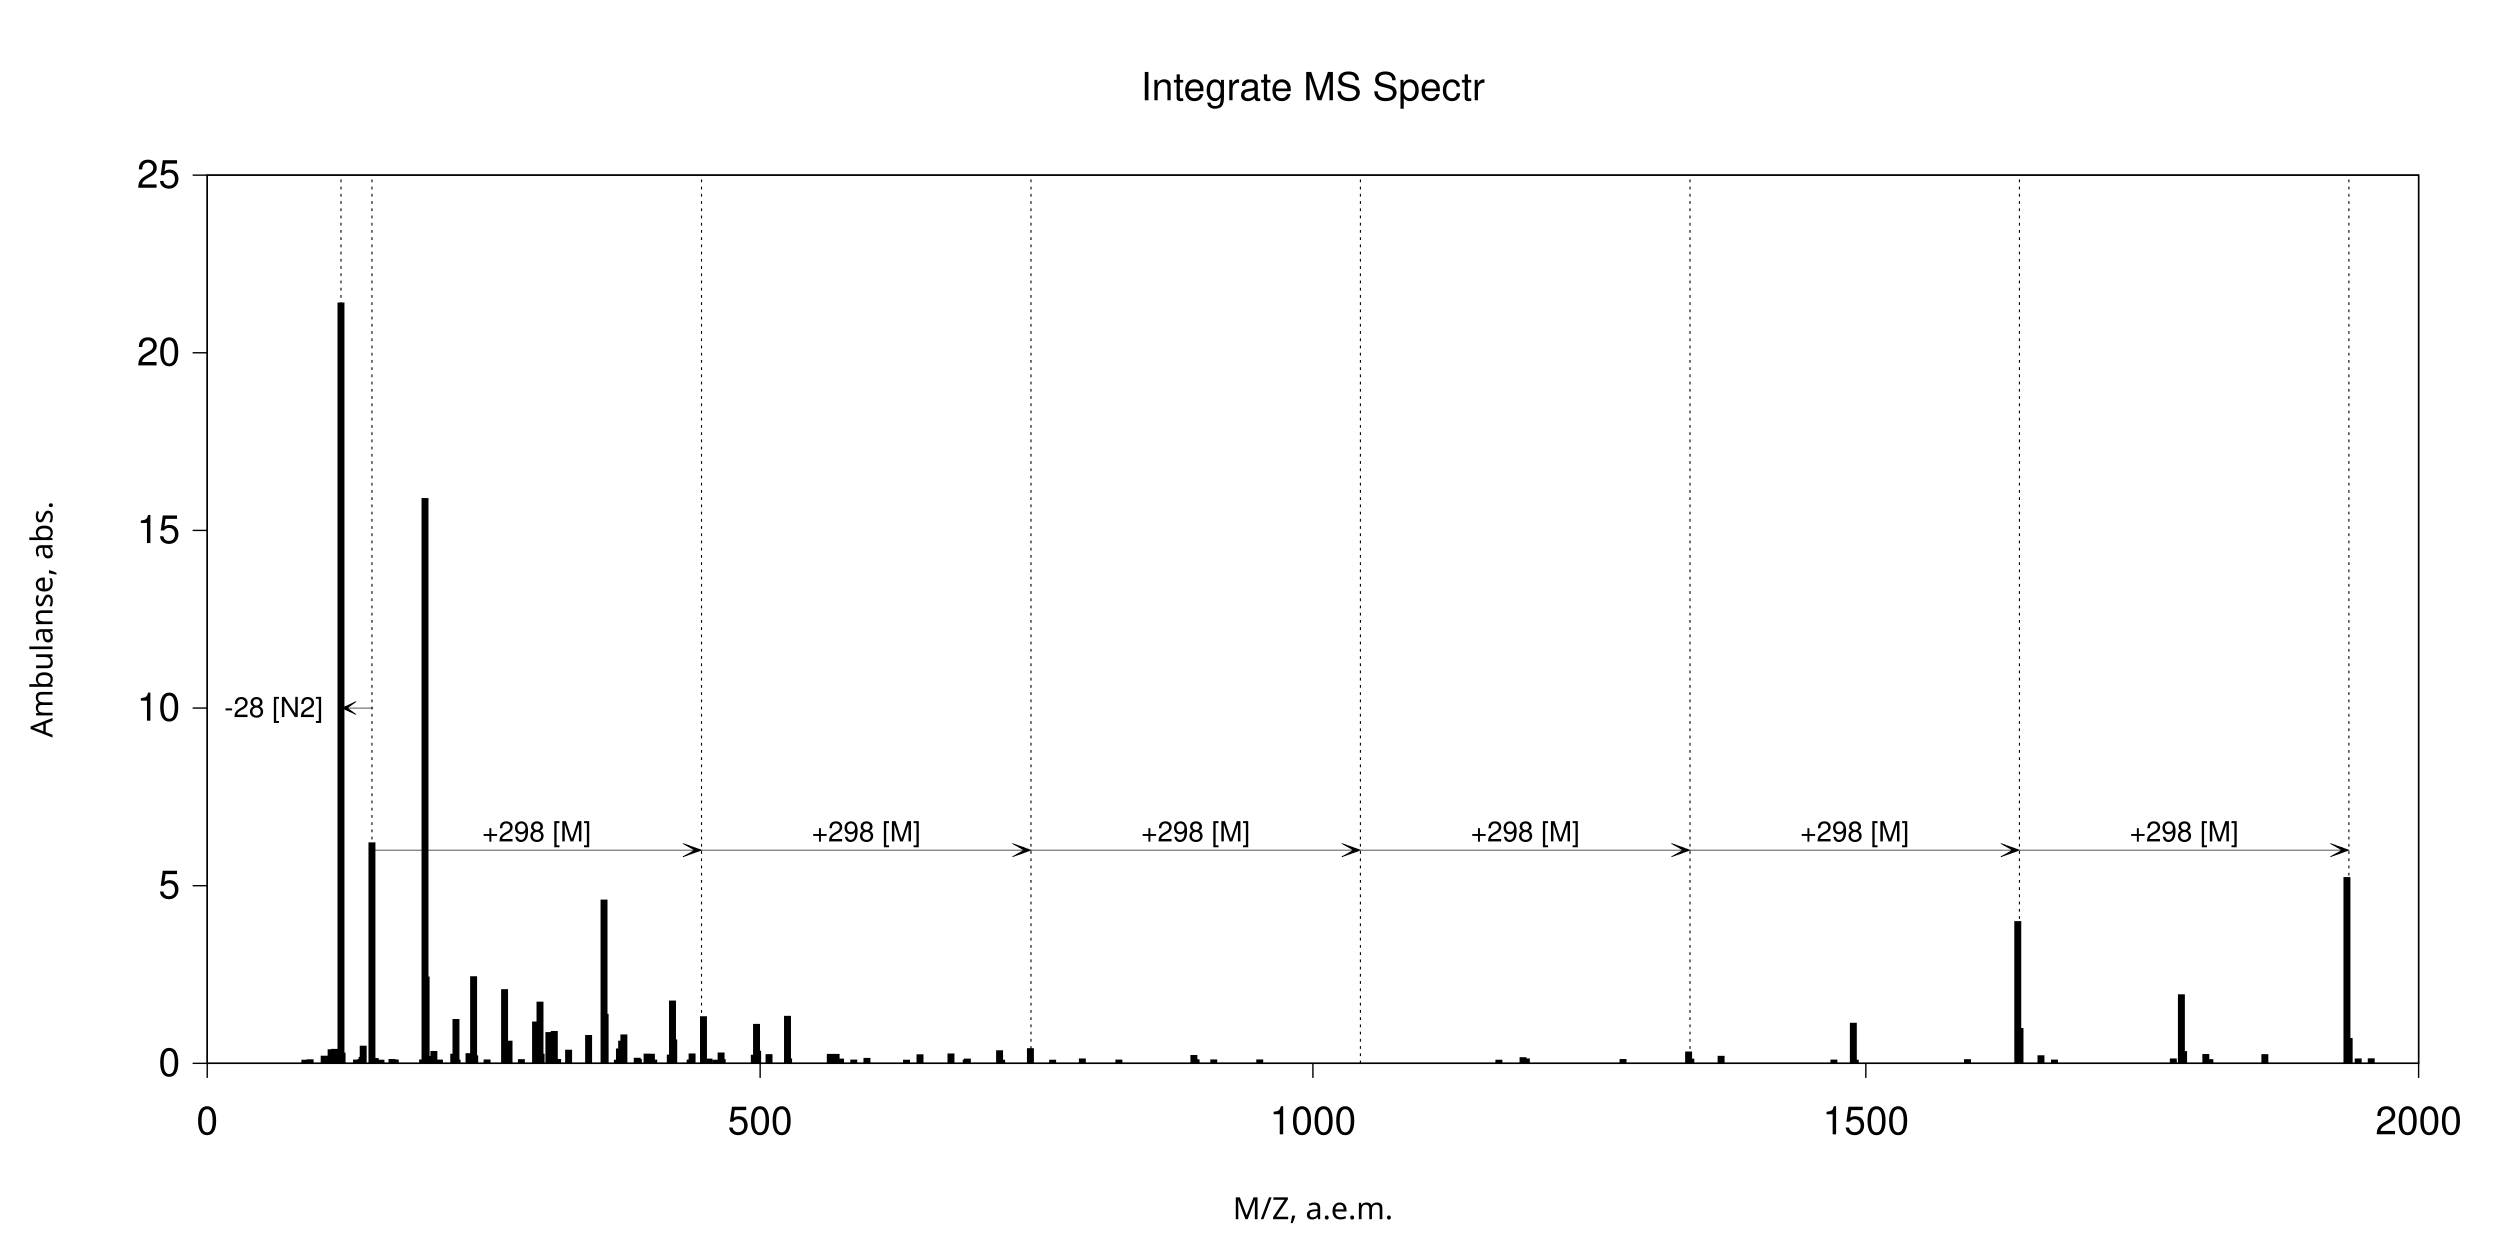
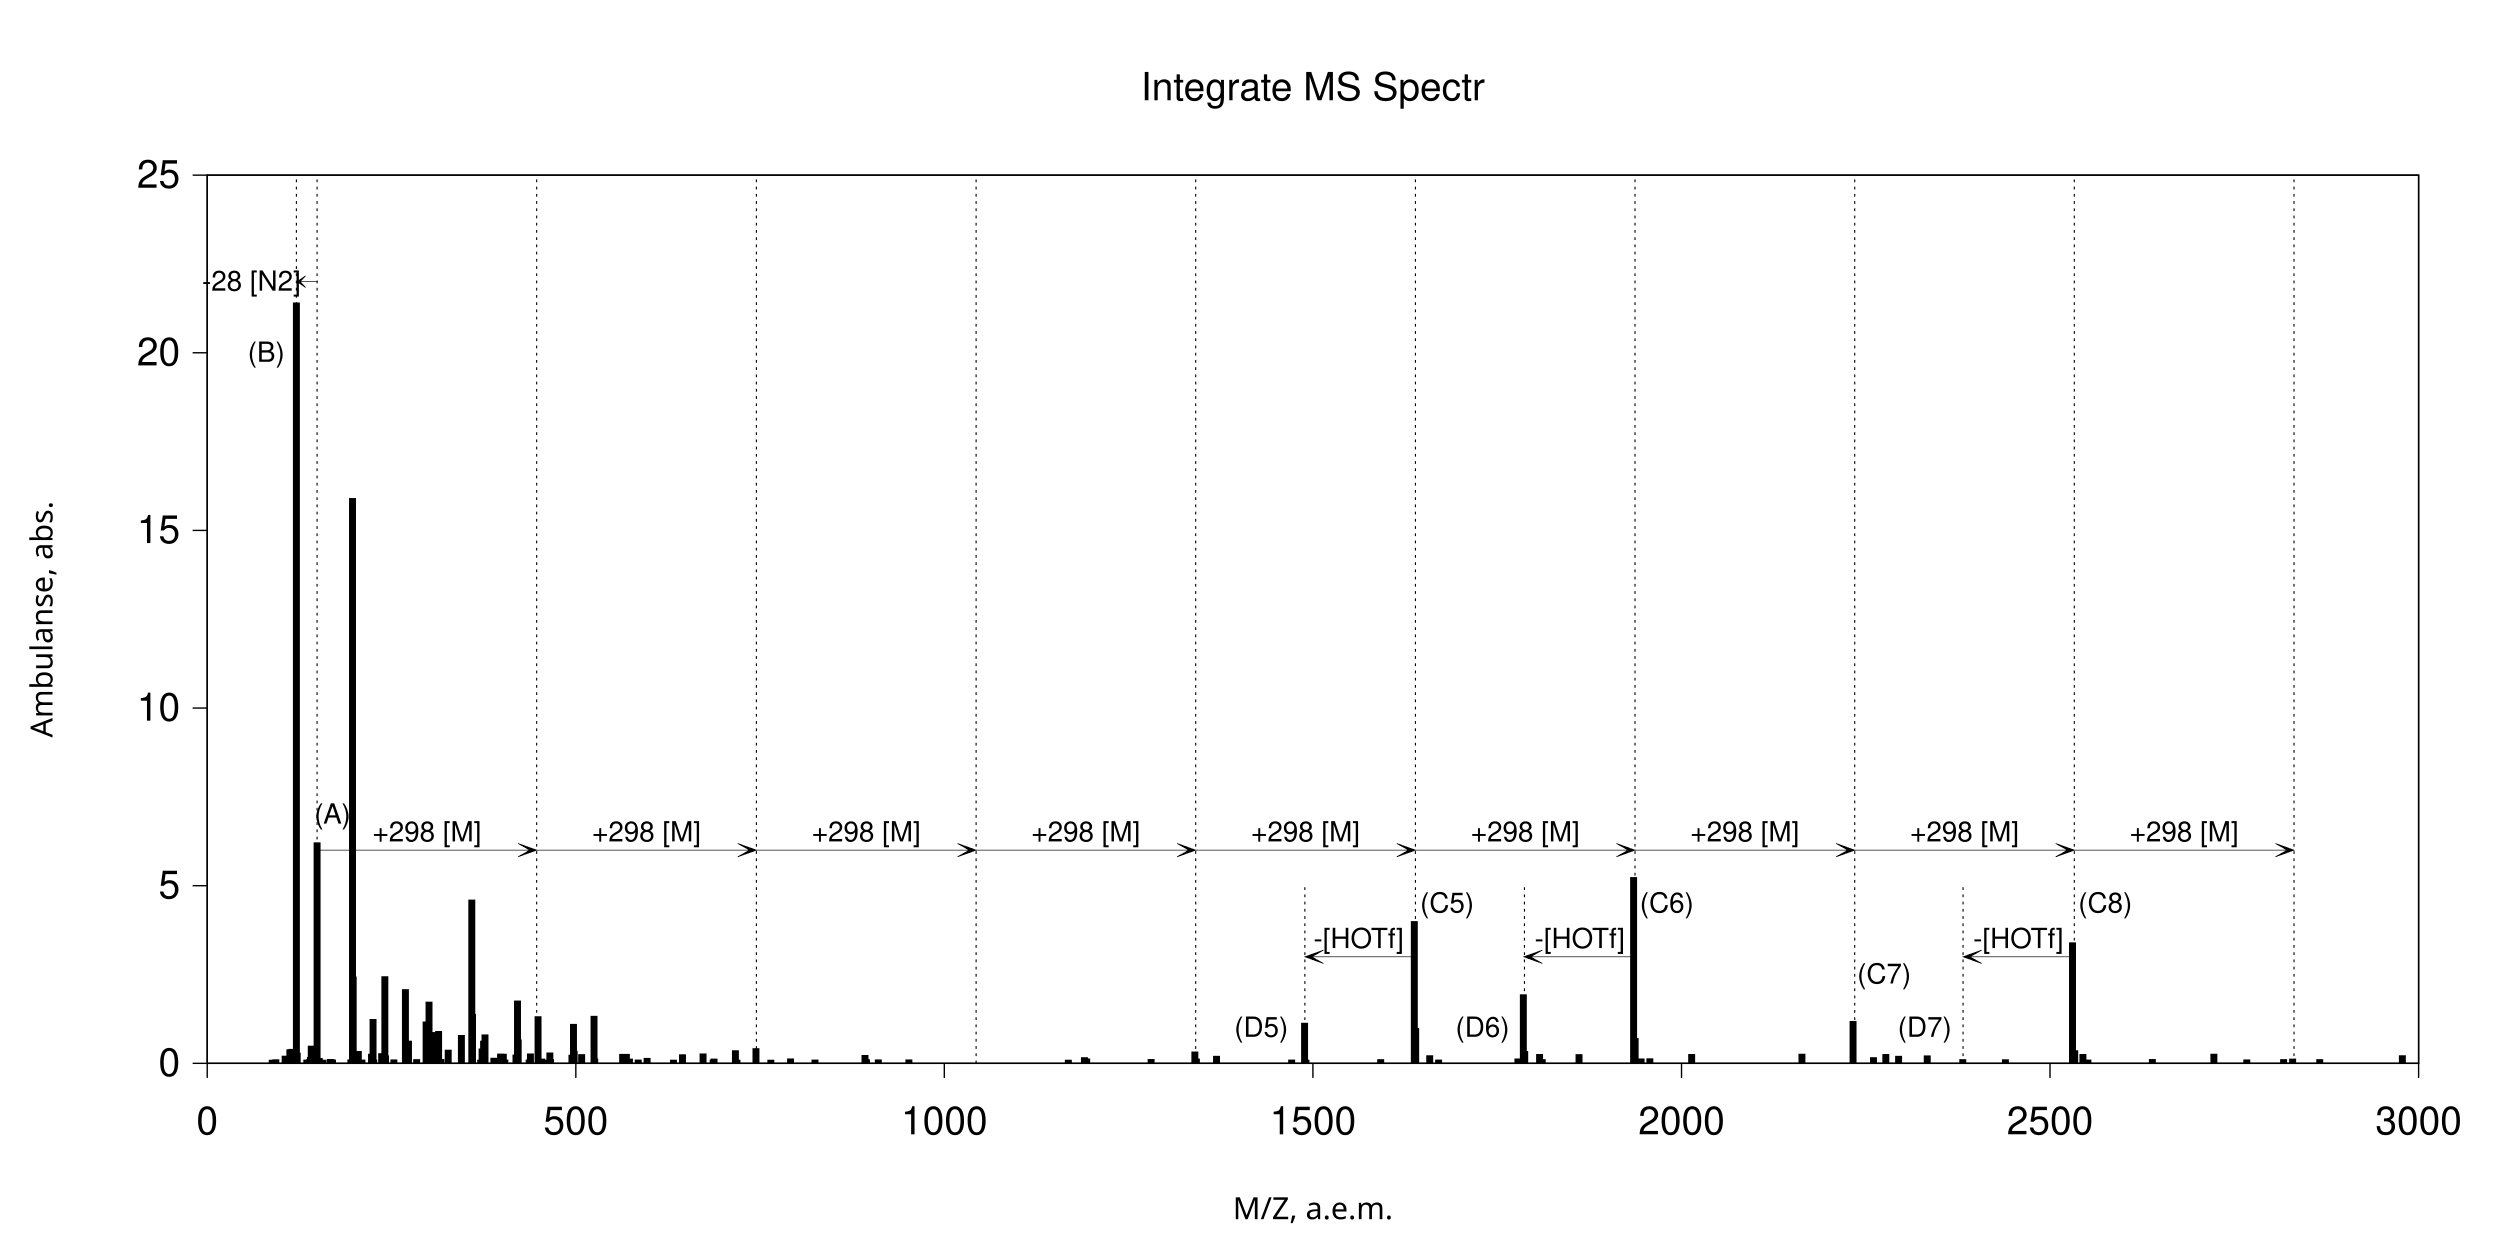
<svg xmlns="http://www.w3.org/2000/svg" xmlns:xlink="http://www.w3.org/1999/xlink" width="1800" height="900" viewBox="0 0 1800 900">
  <g id="gnuplot_canvas">
    <rect x="0" y="0" width="1800" height="900" fill="none" />
    <defs>
      <circle id="gpDot" r="0.5" stroke-width="0.5" />
      <path id="gpPt0" stroke-width="0.095" stroke="currentColor" d="M-1,0 h2 M0,-1 v2" />
      <path id="gpPt1" stroke-width="0.095" stroke="currentColor" d="M-1,-1 L1,1 M1,-1 L-1,1" />
      <path id="gpPt2" stroke-width="0.095" stroke="currentColor" d="M-1,0 L1,0 M0,-1 L0,1 M-1,-1 L1,1 M-1,1 L1,-1" />
      <rect id="gpPt3" stroke-width="0.095" stroke="currentColor" x="-1" y="-1" width="2" height="2" />
      <rect id="gpPt4" stroke-width="0.095" stroke="currentColor" fill="currentColor" x="-1" y="-1" width="2" height="2" />
      <circle id="gpPt5" stroke-width="0.095" stroke="currentColor" cx="0" cy="0" r="1" />
      <use xlink:href="#gpPt5" id="gpPt6" fill="currentColor" stroke="none" />
      <path id="gpPt7" stroke-width="0.095" stroke="currentColor" d="M0,-1.33 L-1.33,0.67 L1.33,0.67 z" />
      <use xlink:href="#gpPt7" id="gpPt8" fill="currentColor" stroke="none" />
      <use xlink:href="#gpPt7" id="gpPt9" stroke="currentColor" transform="rotate(180)" />
      <use xlink:href="#gpPt9" id="gpPt10" fill="currentColor" stroke="none" />
      <use xlink:href="#gpPt3" id="gpPt11" stroke="currentColor" transform="rotate(45)" />
      <use xlink:href="#gpPt11" id="gpPt12" fill="currentColor" stroke="none" />
      <path id="gpPt13" stroke-width="0.095" stroke="currentColor" d="M0,1.330 L1.265,0.411 L0.782,-1.067 L-0.782,-1.076 L-1.265,0.411 z" />
      <use xlink:href="#gpPt13" id="gpPt14" fill="currentColor" stroke="none" />
      <filter id="textbox" filterUnits="objectBoundingBox" x="0" y="0" height="1" width="1">
        <feFlood flood-color="white" flood-opacity="1" result="bgnd" />
        <feComposite in="SourceGraphic" in2="bgnd" operator="atop" />
      </filter>
      <filter id="greybox" filterUnits="objectBoundingBox" x="0" y="0" height="1" width="1">
        <feFlood flood-color="lightgrey" flood-opacity="1" result="grey" />
        <feComposite in="SourceGraphic" in2="grey" operator="atop" />
      </filter>
    </defs>
    <g fill="none" color="white" stroke="currentColor" stroke-width="1.00" stroke-linecap="butt" stroke-linejoin="miter">
</g>
    <g fill="none" color="black" stroke="currentColor" stroke-width="1.00" stroke-linecap="butt" stroke-linejoin="miter">
      <path stroke="black" d="M149.2,765.6 L138.7,765.6  " />
      <g transform="translate(129.7,774.7)" stroke="none" fill="black" font-family="Helvetica" font-size="28.00" text-anchor="end">
        <text>
          <tspan font-family="Helvetica"> 0</tspan>
        </text>
      </g>
    </g>
    <g fill="none" color="black" stroke="currentColor" stroke-width="1.00" stroke-linecap="butt" stroke-linejoin="miter">
      <path stroke="black" d="M149.2,637.7 L138.7,637.7  " />
      <g transform="translate(129.7,646.8)" stroke="none" fill="black" font-family="Helvetica" font-size="28.00" text-anchor="end">
        <text>
          <tspan font-family="Helvetica"> 5</tspan>
        </text>
      </g>
    </g>
    <g fill="none" color="black" stroke="currentColor" stroke-width="1.00" stroke-linecap="butt" stroke-linejoin="miter">
      <path stroke="black" d="M149.2,509.8 L138.7,509.8  " />
      <g transform="translate(129.7,518.9)" stroke="none" fill="black" font-family="Helvetica" font-size="28.00" text-anchor="end">
        <text>
          <tspan font-family="Helvetica"> 10</tspan>
        </text>
      </g>
    </g>
    <g fill="none" color="black" stroke="currentColor" stroke-width="1.00" stroke-linecap="butt" stroke-linejoin="miter">
      <path stroke="black" d="M149.2,381.9 L138.7,381.9  " />
      <g transform="translate(129.7,391.0)" stroke="none" fill="black" font-family="Helvetica" font-size="28.00" text-anchor="end">
        <text>
          <tspan font-family="Helvetica"> 15</tspan>
        </text>
      </g>
    </g>
    <g fill="none" color="black" stroke="currentColor" stroke-width="1.00" stroke-linecap="butt" stroke-linejoin="miter">
      <path stroke="black" d="M149.2,254.0 L138.7,254.0  " />
      <g transform="translate(129.7,263.1)" stroke="none" fill="black" font-family="Helvetica" font-size="28.00" text-anchor="end">
        <text>
          <tspan font-family="Helvetica"> 20</tspan>
        </text>
      </g>
    </g>
    <g fill="none" color="black" stroke="currentColor" stroke-width="1.00" stroke-linecap="butt" stroke-linejoin="miter">
      <path stroke="black" d="M149.2,126.1 L138.7,126.1  " />
      <g transform="translate(129.7,135.2)" stroke="none" fill="black" font-family="Helvetica" font-size="28.00" text-anchor="end">
        <text>
          <tspan font-family="Helvetica"> 25</tspan>
        </text>
      </g>
    </g>
    <g fill="none" color="black" stroke="currentColor" stroke-width="1.00" stroke-linecap="butt" stroke-linejoin="miter">
      <path stroke="black" d="M149.2,765.6 L149.2,776.1  " />
      <g transform="translate(149.2,816.7)" stroke="none" fill="black" font-family="Helvetica" font-size="28.00" text-anchor="middle">
        <text>
          <tspan font-family="Helvetica"> 0</tspan>
        </text>
      </g>
    </g>
    <g fill="none" color="black" stroke="currentColor" stroke-width="1.00" stroke-linecap="butt" stroke-linejoin="miter">
-       <path stroke="black" d="M547.3,765.6 L547.3,776.1  " />
-       <g transform="translate(547.3,816.7)" stroke="none" fill="black" font-family="Helvetica" font-size="28.00" text-anchor="middle">
+       <path stroke="black" d="M414.6,765.6 L414.6,776.1  " />
+       <g transform="translate(414.6,816.7)" stroke="none" fill="black" font-family="Helvetica" font-size="28.00" text-anchor="middle">
        <text>
          <tspan font-family="Helvetica"> 500</tspan>
+         </text>
+       </g>
+     </g>
+     <g fill="none" color="black" stroke="currentColor" stroke-width="1.00" stroke-linecap="butt" stroke-linejoin="miter">
+       <path stroke="black" d="M679.9,765.6 L679.9,776.1  " />
+       <g transform="translate(679.9,816.7)" stroke="none" fill="black" font-family="Helvetica" font-size="28.00" text-anchor="middle">
+         <text>
+           <tspan font-family="Helvetica"> 1000</tspan>
        </text>
      </g>
    </g>
    <g fill="none" color="black" stroke="currentColor" stroke-width="1.00" stroke-linecap="butt" stroke-linejoin="miter">
      <path stroke="black" d="M945.3,765.6 L945.3,776.1  " />
      <g transform="translate(945.3,816.7)" stroke="none" fill="black" font-family="Helvetica" font-size="28.00" text-anchor="middle">
        <text>
-           <tspan font-family="Helvetica"> 1000</tspan>
-         </text>
-       </g>
-     </g>
-     <g fill="none" color="black" stroke="currentColor" stroke-width="1.00" stroke-linecap="butt" stroke-linejoin="miter">
-       <path stroke="black" d="M1343.4,765.6 L1343.4,776.1  " />
-       <g transform="translate(1343.4,816.7)" stroke="none" fill="black" font-family="Helvetica" font-size="28.00" text-anchor="middle">
-         <text>
          <tspan font-family="Helvetica"> 1500</tspan>
+         </text>
+       </g>
+     </g>
+     <g fill="none" color="black" stroke="currentColor" stroke-width="1.00" stroke-linecap="butt" stroke-linejoin="miter">
+       <path stroke="black" d="M1210.7,765.6 L1210.7,776.1  " />
+       <g transform="translate(1210.7,816.7)" stroke="none" fill="black" font-family="Helvetica" font-size="28.00" text-anchor="middle">
+         <text>
+           <tspan font-family="Helvetica"> 2000</tspan>
+         </text>
+       </g>
+     </g>
+     <g fill="none" color="black" stroke="currentColor" stroke-width="1.00" stroke-linecap="butt" stroke-linejoin="miter">
+       <path stroke="black" d="M1476.0,765.6 L1476.0,776.1  " />
+       <g transform="translate(1476.0,816.7)" stroke="none" fill="black" font-family="Helvetica" font-size="28.00" text-anchor="middle">
+         <text>
+           <tspan font-family="Helvetica"> 2500</tspan>
        </text>
      </g>
    </g>
    <g fill="none" color="black" stroke="currentColor" stroke-width="1.00" stroke-linecap="butt" stroke-linejoin="miter">
      <path stroke="black" d="M1741.4,765.6 L1741.4,776.1  " />
      <g transform="translate(1741.4,816.7)" stroke="none" fill="black" font-family="Helvetica" font-size="28.00" text-anchor="middle">
        <text>
-           <tspan font-family="Helvetica"> 2000</tspan>
+           <tspan font-family="Helvetica"> 3000</tspan>
        </text>
      </g>
    </g>
    <g fill="none" color="black" stroke="currentColor" stroke-width="1.00" stroke-linecap="butt" stroke-linejoin="miter">
</g>
    <g fill="none" color="black" stroke="currentColor" stroke-width="1.00" stroke-linecap="butt" stroke-linejoin="miter">
      <path stroke="black" d="M149.2,126.1 L149.2,765.6 L1741.4,765.6 L1741.4,126.1 L149.2,126.1 Z  " />
-       <g transform="translate(197.0,516.3)" stroke="none" fill="black" font-family="Helvetica" font-size="20.00" text-anchor="middle">
+       <g transform="translate(191.7,260.5)" stroke="none" fill="black" font-family="Helvetica" font-size="20.00" text-anchor="middle">
+         <text>
+           <tspan font-family="Helvetica">(B)</tspan>
+         </text>
+       </g>
+       <g transform="translate(239.4,593.0)" stroke="none" fill="black" font-family="Helvetica" font-size="20.00" text-anchor="middle">
+         <text>
+           <tspan font-family="Helvetica">(A)</tspan>
+         </text>
+       </g>
+       <g transform="translate(1041.9,657.0)" stroke="none" fill="black" font-family="Helvetica" font-size="20.00" text-anchor="middle">
+         <text>
+           <tspan font-family="Helvetica">(C5)</tspan>
+         </text>
+       </g>
+       <g transform="translate(1200.1,657.0)" stroke="none" fill="black" font-family="Helvetica" font-size="20.00" text-anchor="middle">
+         <text>
+           <tspan font-family="Helvetica">(C6)</tspan>
+         </text>
+       </g>
+       <g transform="translate(1356.6,708.1)" stroke="none" fill="black" font-family="Helvetica" font-size="20.00" text-anchor="middle">
+         <text>
+           <tspan font-family="Helvetica">(C7)</tspan>
+         </text>
+       </g>
+       <g transform="translate(1515.8,657.0)" stroke="none" fill="black" font-family="Helvetica" font-size="20.00" text-anchor="middle">
+         <text>
+           <tspan font-family="Helvetica">(C8)</tspan>
+         </text>
+       </g>
+       <g transform="translate(908.1,746.5)" stroke="none" fill="black" font-family="Helvetica" font-size="20.00" text-anchor="middle">
+         <text>
+           <tspan font-family="Helvetica">(D5)</tspan>
+         </text>
+       </g>
+       <g transform="translate(1067.4,746.5)" stroke="none" fill="black" font-family="Helvetica" font-size="20.00" text-anchor="middle">
+         <text>
+           <tspan font-family="Helvetica">(D6)</tspan>
+         </text>
+       </g>
+       <g transform="translate(1385.8,746.5)" stroke="none" fill="black" font-family="Helvetica" font-size="20.00" text-anchor="middle">
+         <text>
+           <tspan font-family="Helvetica">(D7)</tspan>
+         </text>
+       </g>
+       <g transform="translate(181.0,209.3)" stroke="none" fill="black" font-family="Helvetica" font-size="20.00" text-anchor="middle">
        <text>
          <tspan font-family="Helvetica">-28 [N2]</tspan>
        </text>
      </g>
-       <g transform="translate(386.4,605.8)" stroke="none" fill="black" font-family="Helvetica" font-size="20.00" text-anchor="middle">
+       <g transform="translate(307.4,605.8)" stroke="none" fill="black" font-family="Helvetica" font-size="20.00" text-anchor="middle">
+         <text>
+           <tspan font-family="Helvetica">+298 [M]</tspan>
+         </text>
+       </g>
+       <g transform="translate(465.5,605.8)" stroke="none" fill="black" font-family="Helvetica" font-size="20.00" text-anchor="middle">
        <text>
          <tspan font-family="Helvetica">+298 [M]</tspan>
        </text>
      </g>
      <g transform="translate(623.7,605.8)" stroke="none" fill="black" font-family="Helvetica" font-size="20.00" text-anchor="middle">
        <text>
          <tspan font-family="Helvetica">+298 [M]</tspan>
        </text>
      </g>
-       <g transform="translate(860.9,605.8)" stroke="none" fill="black" font-family="Helvetica" font-size="20.00" text-anchor="middle">
+       <g transform="translate(781.8,605.8)" stroke="none" fill="black" font-family="Helvetica" font-size="20.00" text-anchor="middle">
+         <text>
+           <tspan font-family="Helvetica">+298 [M]</tspan>
+         </text>
+       </g>
+       <g transform="translate(940.0,605.8)" stroke="none" fill="black" font-family="Helvetica" font-size="20.00" text-anchor="middle">
        <text>
          <tspan font-family="Helvetica">+298 [M]</tspan>
        </text>
      </g>
      <g transform="translate(1098.2,605.8)" stroke="none" fill="black" font-family="Helvetica" font-size="20.00" text-anchor="middle">
        <text>
          <tspan font-family="Helvetica">+298 [M]</tspan>
        </text>
      </g>
-       <g transform="translate(1335.4,605.8)" stroke="none" fill="black" font-family="Helvetica" font-size="20.00" text-anchor="middle">
+       <g transform="translate(1256.3,605.8)" stroke="none" fill="black" font-family="Helvetica" font-size="20.00" text-anchor="middle">
+         <text>
+           <tspan font-family="Helvetica">+298 [M]</tspan>
+         </text>
+       </g>
+       <g transform="translate(1414.5,605.8)" stroke="none" fill="black" font-family="Helvetica" font-size="20.00" text-anchor="middle">
        <text>
          <tspan font-family="Helvetica">+298 [M]</tspan>
        </text>
      </g>
      <g transform="translate(1572.6,605.8)" stroke="none" fill="black" font-family="Helvetica" font-size="20.00" text-anchor="middle">
        <text>
          <tspan font-family="Helvetica">+298 [M]</tspan>
        </text>
      </g>
+       <g transform="translate(978.2,682.6)" stroke="none" fill="black" font-family="Helvetica" font-size="20.00" text-anchor="middle">
+         <text>
+           <tspan font-family="Helvetica">-[HOTf]</tspan>
+         </text>
+       </g>
+       <g transform="translate(1137.4,682.6)" stroke="none" fill="black" font-family="Helvetica" font-size="20.00" text-anchor="middle">
+         <text>
+           <tspan font-family="Helvetica">-[HOTf]</tspan>
+         </text>
+       </g>
+       <g transform="translate(1453.2,682.6)" stroke="none" fill="black" font-family="Helvetica" font-size="20.00" text-anchor="middle">
+         <text>
+           <tspan font-family="Helvetica">-[HOTf]</tspan>
+         </text>
+       </g>
    </g>
    <g fill="none" color="black" stroke="black" stroke-width="0.80" stroke-linecap="butt" stroke-linejoin="miter">
</g>
    <g fill="none" color="black" stroke="currentColor" stroke-width="0.80" stroke-linecap="butt" stroke-linejoin="miter">
-       <path stroke="black" stroke-dasharray="2.0,3.2" d="M245.5,765.6 L245.5,126.1  " />
-     </g>
-     <g fill="none" color="black" stroke="currentColor" stroke-width="0.80" stroke-linecap="butt" stroke-linejoin="miter">
-       <path stroke="black" stroke-dasharray="2.0,3.2" d="M267.8,765.6 L267.8,126.1  " />
-     </g>
-     <g fill="none" color="black" stroke="currentColor" stroke-width="0.80" stroke-linecap="butt" stroke-linejoin="miter">
-       <path stroke="black" stroke-dasharray="2.0,3.2" d="M505.1,765.6 L505.1,126.1  " />
-     </g>
-     <g fill="none" color="black" stroke="currentColor" stroke-width="0.80" stroke-linecap="butt" stroke-linejoin="miter">
-       <path stroke="black" stroke-dasharray="2.0,3.2" d="M742.3,765.6 L742.3,126.1  " />
-     </g>
-     <g fill="none" color="black" stroke="currentColor" stroke-width="0.80" stroke-linecap="butt" stroke-linejoin="miter">
-       <path stroke="black" stroke-dasharray="2.0,3.2" d="M979.5,765.6 L979.5,126.1  " />
-     </g>
-     <g fill="none" color="black" stroke="currentColor" stroke-width="0.80" stroke-linecap="butt" stroke-linejoin="miter">
-       <path stroke="black" stroke-dasharray="2.0,3.2" d="M1216.8,765.6 L1216.8,126.1  " />
-     </g>
-     <g fill="none" color="black" stroke="currentColor" stroke-width="0.80" stroke-linecap="butt" stroke-linejoin="miter">
-       <path stroke="black" stroke-dasharray="2.0,3.2" d="M1454.0,765.6 L1454.0,126.1  " />
-     </g>
-     <g fill="none" color="black" stroke="currentColor" stroke-width="0.80" stroke-linecap="butt" stroke-linejoin="miter">
-       <path stroke="black" stroke-dasharray="2.0,3.2" d="M1691.2,765.6 L1691.2,126.1  " />
+       <path stroke="black" stroke-dasharray="2.0,3.2" d="M213.4,765.6 L213.4,126.1  " />
+     </g>
+     <g fill="none" color="black" stroke="currentColor" stroke-width="0.80" stroke-linecap="butt" stroke-linejoin="miter">
+       <path stroke="black" stroke-dasharray="2.0,3.2" d="M228.3,765.6 L228.3,126.1  " />
+     </g>
+     <g fill="none" color="black" stroke="currentColor" stroke-width="0.80" stroke-linecap="butt" stroke-linejoin="miter">
+       <path stroke="black" stroke-dasharray="2.0,3.2" d="M386.4,765.6 L386.4,126.1  " />
+     </g>
+     <g fill="none" color="black" stroke="currentColor" stroke-width="0.80" stroke-linecap="butt" stroke-linejoin="miter">
+       <path stroke="black" stroke-dasharray="2.0,3.2" d="M544.6,765.6 L544.6,126.1  " />
+     </g>
+     <g fill="none" color="black" stroke="currentColor" stroke-width="0.80" stroke-linecap="butt" stroke-linejoin="miter">
+       <path stroke="black" stroke-dasharray="2.0,3.2" d="M702.8,765.6 L702.8,126.1  " />
+     </g>
+     <g fill="none" color="black" stroke="currentColor" stroke-width="0.80" stroke-linecap="butt" stroke-linejoin="miter">
+       <path stroke="black" stroke-dasharray="2.0,3.2" d="M860.9,765.6 L860.9,126.1  " />
+     </g>
+     <g fill="none" color="black" stroke="currentColor" stroke-width="0.80" stroke-linecap="butt" stroke-linejoin="miter">
+       <path stroke="black" stroke-dasharray="2.0,3.2" d="M1019.1,765.6 L1019.1,126.1  " />
+     </g>
+     <g fill="none" color="black" stroke="currentColor" stroke-width="0.80" stroke-linecap="butt" stroke-linejoin="miter">
+       <path stroke="black" stroke-dasharray="2.0,3.2" d="M1177.2,765.6 L1177.2,126.1  " />
+     </g>
+     <g fill="none" color="black" stroke="currentColor" stroke-width="0.80" stroke-linecap="butt" stroke-linejoin="miter">
+       <path stroke="black" stroke-dasharray="2.0,3.2" d="M1335.4,765.6 L1335.4,126.1  " />
+     </g>
+     <g fill="none" color="black" stroke="currentColor" stroke-width="0.80" stroke-linecap="butt" stroke-linejoin="miter">
+       <path stroke="black" stroke-dasharray="2.0,3.2" d="M1493.5,765.6 L1493.5,126.1  " />
+     </g>
+     <g fill="none" color="black" stroke="currentColor" stroke-width="0.80" stroke-linecap="butt" stroke-linejoin="miter">
+       <path stroke="black" stroke-dasharray="2.0,3.2" d="M1651.7,765.6 L1651.7,126.1  " />
+     </g>
+     <g fill="none" color="black" stroke="currentColor" stroke-width="0.80" stroke-linecap="butt" stroke-linejoin="miter">
+       <path stroke="black" stroke-dasharray="2.0,3.2" d="M939.5,765.6 L939.5,637.7  " />
+     </g>
+     <g fill="none" color="black" stroke="currentColor" stroke-width="0.80" stroke-linecap="butt" stroke-linejoin="miter">
+       <path stroke="black" stroke-dasharray="2.0,3.2" d="M1097.6,765.6 L1097.6,637.7  " />
+     </g>
+     <g fill="none" color="black" stroke="currentColor" stroke-width="0.80" stroke-linecap="butt" stroke-linejoin="miter">
+       <path stroke="black" stroke-dasharray="2.0,3.2" d="M1413.4,765.6 L1413.4,637.7  " />
    </g>
    <g fill="none" color="black" stroke="black" stroke-width="0.50" stroke-linecap="butt" stroke-linejoin="miter">
</g>
    <g fill="none" color="black" stroke="currentColor" stroke-width="0.50" stroke-linecap="butt" stroke-linejoin="miter">
      <g stroke="none" shape-rendering="crispEdges">
-         <polygon fill="black" points="250.0,509.8 256.4,514.5 246.3,509.8 256.4,505.1 250.0,509.8 " />
-       </g>
-       <path stroke="black" d="M250.0,509.8 L256.4,514.5 L246.3,509.8 L256.4,505.1 L250.0,509.8 M268.6,509.8 L250.0,509.8  " />
-     </g>
-     <g fill="none" color="black" stroke="currentColor" stroke-width="0.50" stroke-linecap="butt" stroke-linejoin="miter">
-       <g stroke="none" shape-rendering="crispEdges">
-         <polygon fill="black" points="500.2,612.1 491.7,607.3 505.1,612.1 491.7,616.9 500.2,612.1 " />
-       </g>
-       <path stroke="black" d="M500.2,612.1 L491.7,607.3 L505.1,612.1 L491.7,616.9 L500.2,612.1 M268.6,612.1 L500.2,612.1  " />
-     </g>
-     <g fill="none" color="black" stroke="currentColor" stroke-width="0.50" stroke-linecap="butt" stroke-linejoin="miter">
-       <g stroke="none" shape-rendering="crispEdges">
-         <polygon fill="black" points="737.4,612.1 728.9,607.3 742.3,612.1 728.9,616.9 737.4,612.1 " />
-       </g>
-       <path stroke="black" d="M737.4,612.1 L728.9,607.3 L742.3,612.1 L728.9,616.9 L737.4,612.1 M505.1,612.1 L737.4,612.1  " />
-     </g>
-     <g fill="none" color="black" stroke="currentColor" stroke-width="0.50" stroke-linecap="butt" stroke-linejoin="miter">
-       <g stroke="none" shape-rendering="crispEdges">
-         <polygon fill="black" points="974.6,612.1 966.1,607.3 979.5,612.1 966.1,616.9 974.6,612.1 " />
-       </g>
-       <path stroke="black" d="M974.6,612.1 L966.1,607.3 L979.5,612.1 L966.1,616.9 L974.6,612.1 M742.3,612.1 L974.6,612.1  " />
-     </g>
-     <g fill="none" color="black" stroke="currentColor" stroke-width="0.50" stroke-linecap="butt" stroke-linejoin="miter">
-       <g stroke="none" shape-rendering="crispEdges">
-         <polygon fill="black" points="1211.9,612.1 1203.4,607.3 1216.8,612.1 1203.4,616.9 1211.9,612.1 " />
-       </g>
-       <path stroke="black" d="M1211.9,612.1 L1203.4,607.3 L1216.8,612.1 L1203.4,616.9 L1211.9,612.1 M979.5,612.1 L1211.9,612.1  " />
-     </g>
-     <g fill="none" color="black" stroke="currentColor" stroke-width="0.50" stroke-linecap="butt" stroke-linejoin="miter">
-       <g stroke="none" shape-rendering="crispEdges">
-         <polygon fill="black" points="1449.1,612.1 1440.6,607.3 1454.0,612.1 1440.6,616.9 1449.1,612.1 " />
-       </g>
-       <path stroke="black" d="M1449.1,612.1 L1440.6,607.3 L1454.0,612.1 L1440.6,616.9 L1449.1,612.1 M1216.8,612.1 L1449.1,612.1  " />
-     </g>
-     <g fill="none" color="black" stroke="currentColor" stroke-width="0.50" stroke-linecap="butt" stroke-linejoin="miter">
-       <g stroke="none" shape-rendering="crispEdges">
-         <polygon fill="black" points="1686.3,612.1 1677.8,607.3 1691.2,612.1 1677.8,616.9 1686.3,612.1 " />
-       </g>
-       <path stroke="black" d="M1686.3,612.1 L1677.8,607.3 L1691.2,612.1 L1677.8,616.9 L1686.3,612.1 M1454.0,612.1 L1686.3,612.1  " />
+         <polygon fill="black" points="216.1,202.8 220.0,207.0 213.9,202.8 220.0,198.6 216.1,202.8 " />
+       </g>
+       <path stroke="black" d="M216.1,202.8 L220.0,207.0 L213.9,202.8 L220.0,198.6 L216.1,202.8 M228.8,202.8 L216.1,202.8  " />
+     </g>
+     <g fill="none" color="black" stroke="currentColor" stroke-width="0.50" stroke-linecap="butt" stroke-linejoin="miter">
+       <g stroke="none" shape-rendering="crispEdges">
+         <polygon fill="black" points="381.5,612.1 373.0,607.3 386.4,612.1 373.0,616.9 381.5,612.1 " />
+       </g>
+       <path stroke="black" d="M381.5,612.1 L373.0,607.3 L386.4,612.1 L373.0,616.9 L381.5,612.1 M228.8,612.1 L381.5,612.1  " />
+     </g>
+     <g fill="none" color="black" stroke="currentColor" stroke-width="0.50" stroke-linecap="butt" stroke-linejoin="miter">
+       <g stroke="none" shape-rendering="crispEdges">
+         <polygon fill="black" points="539.7,612.1 531.2,607.3 544.6,612.1 531.2,616.9 539.7,612.1 " />
+       </g>
+       <path stroke="black" d="M539.7,612.1 L531.2,607.3 L544.6,612.1 L531.2,616.9 L539.7,612.1 M386.4,612.1 L539.7,612.1  " />
+     </g>
+     <g fill="none" color="black" stroke="currentColor" stroke-width="0.50" stroke-linecap="butt" stroke-linejoin="miter">
+       <g stroke="none" shape-rendering="crispEdges">
+         <polygon fill="black" points="697.9,612.1 689.4,607.3 702.8,612.1 689.4,616.9 697.9,612.1 " />
+       </g>
+       <path stroke="black" d="M697.9,612.1 L689.4,607.3 L702.8,612.1 L689.4,616.9 L697.9,612.1 M544.6,612.1 L697.9,612.1  " />
+     </g>
+     <g fill="none" color="black" stroke="currentColor" stroke-width="0.50" stroke-linecap="butt" stroke-linejoin="miter">
+       <g stroke="none" shape-rendering="crispEdges">
+         <polygon fill="black" points="856.0,612.1 847.5,607.3 860.9,612.1 847.5,616.9 856.0,612.1 " />
+       </g>
+       <path stroke="black" d="M856.0,612.1 L847.5,607.3 L860.9,612.1 L847.5,616.9 L856.0,612.1 M702.8,612.1 L856.0,612.1  " />
+     </g>
+     <g fill="none" color="black" stroke="currentColor" stroke-width="0.50" stroke-linecap="butt" stroke-linejoin="miter">
+       <g stroke="none" shape-rendering="crispEdges">
+         <polygon fill="black" points="1014.2,612.1 1005.7,607.3 1019.1,612.1 1005.7,616.9 1014.2,612.1 " />
+       </g>
+       <path stroke="black" d="M1014.2,612.1 L1005.7,607.3 L1019.1,612.1 L1005.7,616.9 L1014.2,612.1 M860.9,612.1 L1014.2,612.1  " />
+     </g>
+     <g fill="none" color="black" stroke="currentColor" stroke-width="0.50" stroke-linecap="butt" stroke-linejoin="miter">
+       <g stroke="none" shape-rendering="crispEdges">
+         <polygon fill="black" points="1172.3,612.1 1163.8,607.3 1177.2,612.1 1163.8,616.9 1172.3,612.1 " />
+       </g>
+       <path stroke="black" d="M1172.3,612.1 L1163.8,607.3 L1177.2,612.1 L1163.8,616.9 L1172.3,612.1 M1019.1,612.1 L1172.3,612.1  " />
+     </g>
+     <g fill="none" color="black" stroke="currentColor" stroke-width="0.50" stroke-linecap="butt" stroke-linejoin="miter">
+       <g stroke="none" shape-rendering="crispEdges">
+         <polygon fill="black" points="1330.5,612.1 1322.0,607.3 1335.4,612.1 1322.0,616.9 1330.5,612.1 " />
+       </g>
+       <path stroke="black" d="M1330.5,612.1 L1322.0,607.3 L1335.4,612.1 L1322.0,616.9 L1330.5,612.1 M1177.2,612.1 L1330.5,612.1  " />
+     </g>
+     <g fill="none" color="black" stroke="currentColor" stroke-width="0.50" stroke-linecap="butt" stroke-linejoin="miter">
+       <g stroke="none" shape-rendering="crispEdges">
+         <polygon fill="black" points="1488.6,612.1 1480.1,607.3 1493.5,612.1 1480.1,616.9 1488.6,612.1 " />
+       </g>
+       <path stroke="black" d="M1488.6,612.1 L1480.1,607.3 L1493.5,612.1 L1480.1,616.9 L1488.6,612.1 M1335.4,612.1 L1488.6,612.1  " />
+     </g>
+     <g fill="none" color="black" stroke="currentColor" stroke-width="0.50" stroke-linecap="butt" stroke-linejoin="miter">
+       <g stroke="none" shape-rendering="crispEdges">
+         <polygon fill="black" points="1646.8,612.1 1638.3,607.3 1651.7,612.1 1638.3,616.9 1646.8,612.1 " />
+       </g>
+       <path stroke="black" d="M1646.8,612.1 L1638.3,607.3 L1651.7,612.1 L1638.3,616.9 L1646.8,612.1 M1493.5,612.1 L1646.8,612.1  " />
+     </g>
+     <g fill="none" color="black" stroke="currentColor" stroke-width="0.50" stroke-linecap="butt" stroke-linejoin="miter">
+       <g stroke="none" shape-rendering="crispEdges">
+         <polygon fill="black" points="944.4,688.9 952.9,693.7 939.5,688.9 952.9,684.1 944.4,688.9 " />
+       </g>
+       <path stroke="black" d="M944.4,688.9 L952.9,693.7 L939.5,688.9 L952.9,684.1 L944.4,688.9 M1019.1,688.9 L944.4,688.9  " />
+     </g>
+     <g fill="none" color="black" stroke="currentColor" stroke-width="0.50" stroke-linecap="butt" stroke-linejoin="miter">
+       <g stroke="none" shape-rendering="crispEdges">
+         <polygon fill="black" points="1102.0,688.9 1110.5,693.7 1097.1,688.9 1110.5,684.1 1102.0,688.9 " />
+       </g>
+       <path stroke="black" d="M1102.0,688.9 L1110.5,693.7 L1097.1,688.9 L1110.5,684.1 L1102.0,688.9 M1177.2,688.9 L1102.0,688.9  " />
+     </g>
+     <g fill="none" color="black" stroke="currentColor" stroke-width="0.50" stroke-linecap="butt" stroke-linejoin="miter">
+       <g stroke="none" shape-rendering="crispEdges">
+         <polygon fill="black" points="1418.3,688.9 1426.8,693.7 1413.4,688.9 1426.8,684.1 1418.3,688.9 " />
+       </g>
+       <path stroke="black" d="M1418.3,688.9 L1426.8,693.7 L1413.4,688.9 L1426.8,684.1 L1418.3,688.9 M1493.0,688.9 L1418.3,688.9  " />
    </g>
    <g fill="none" color="black" stroke="black" stroke-width="1.00" stroke-linecap="butt" stroke-linejoin="miter">
</g>
    <g fill="none" color="black" stroke="currentColor" stroke-width="1.00" stroke-linecap="butt" stroke-linejoin="miter">
      <g transform="translate(37.8,445.9) rotate(270)" stroke="none" fill="black" font-family="Helvetica-Bold" font-size="22.00" text-anchor="middle">
        <text>
          <tspan font-family="Helvetica-Bold">Ambulanse, abs.</tspan>
        </text>
      </g>
    </g>
    <g fill="none" color="black" stroke="currentColor" stroke-width="1.00" stroke-linecap="butt" stroke-linejoin="miter">
      <g transform="translate(945.3,877.8)" stroke="none" fill="black" font-family="Helvetica-Bold" font-size="22.00" text-anchor="middle">
        <text>
          <tspan font-family="Helvetica-Bold">M/Z, a.e.m.</tspan>
        </text>
      </g>
    </g>
    <g fill="none" color="black" stroke="currentColor" stroke-width="1.00" stroke-linecap="butt" stroke-linejoin="miter">
      <g transform="translate(945.3,72.2)" stroke="none" fill="black" font-family="Helvetica" font-size="28.00" text-anchor="middle">
        <text>
          <tspan font-family="Helvetica">Integrate MS Spectr</tspan>
        </text>
      </g>
    </g>
    <g id="gnuplot_plot_1">
      <g fill="none" color="white" stroke="black" stroke-width="5.00" stroke-linecap="butt" stroke-linejoin="miter">
</g>
      <g fill="none" color="black" stroke="currentColor" stroke-width="5.00" stroke-linecap="butt" stroke-linejoin="miter">
-         <path stroke="black" d="M219.5,765.6 L219.5,763.0 M223.3,765.6 L223.3,762.7 M233.4,765.6 L233.4,760.1 M234.4,765.6 L234.4,763.0   M238.4,765.6 L238.4,755.5 M240.8,765.6 L240.8,755.2 M245.5,765.6 L245.5,217.8 M246.3,765.6 L246.3,757.9   M256.7,765.6 L256.7,762.9 M259.9,765.6 L259.9,762.5 M260.1,765.6 L260.1,763.0 M260.7,765.6 L260.7,761.0   M261.5,765.6 L261.5,752.9 M267.8,765.6 L267.8,606.5 M268.6,765.6 L268.6,761.8 M270.2,765.6 L270.2,761.8   M274.3,765.6 L274.3,763.0 M282.2,765.6 L282.2,762.5 M283.8,765.6 L283.8,762.8 M284.6,765.6 L284.6,762.9   M304.3,765.6 L304.3,762.8 M306.0,765.6 L306.0,358.6 M306.8,765.6 L306.8,703.1 M307.6,765.6 L307.6,760.3   M312.4,765.6 L312.4,756.7 M316.4,765.6 L316.4,762.9 M326.7,765.6 L326.7,758.7 M328.3,765.6 L328.3,733.7   M329.1,765.6 L329.1,762.9 M337.7,765.6 L337.7,758.3 M341.0,765.6 L341.0,702.9 M341.8,765.6 L341.8,759.9   M350.7,765.6 L350.7,762.8 M363.3,765.6 L363.3,712.2 M364.9,765.6 L364.9,756.9 M366.5,765.6 L366.5,749.3   M375.4,765.6 L375.4,762.6 M385.6,765.6 L385.6,735.5 M386.4,765.6 L386.4,759.1 M387.2,765.6 L387.2,749.6   M388.8,765.6 L388.8,721.2 M389.6,765.6 L389.6,758.7 M395.2,765.6 L395.2,743.1 M399.1,765.6 L399.1,742.3   M401.5,765.6 L401.5,762.5 M409.4,765.6 L409.4,755.8 M423.8,765.6 L423.8,745.2 M434.9,765.6 L434.9,647.7   M435.7,765.6 L435.7,730.0 M444.5,765.6 L444.5,763.0 M446.0,765.6 L446.0,754.9 M447.6,765.6 L447.6,749.3   M449.2,765.6 L449.2,744.8 M458.8,765.6 L458.8,761.6 M459.6,765.6 L459.6,762.5 M465.9,765.6 L465.9,758.6   M469.0,765.6 L469.0,758.7 M470.7,765.6 L470.7,762.9 M482.6,765.6 L482.6,759.3 M484.2,765.6 L484.2,720.4   M485.1,765.6 L485.1,748.4 M496.9,765.6 L496.9,762.9 M498.3,765.6 L498.3,758.5 M506.5,765.6 L506.5,731.7   M507.3,765.6 L507.3,762.9 M509.7,765.6 L509.7,762.6 M510.5,765.6 L510.5,762.2 M515.6,765.6 L515.6,763.0   M519.2,765.6 L519.2,757.8 M520.0,765.6 L520.0,762.6 M543.1,765.6 L543.1,759.4 M544.7,765.6 L544.7,737.2   M545.5,765.6 L545.5,756.5 M553.7,765.6 L553.7,759.0 M567.0,765.6 L567.0,731.4 M567.8,765.6 L567.8,762.1   M597.8,765.6 L597.8,758.8 M600.3,765.6 L600.3,762.3 M602.0,765.6 L602.0,758.8 M604.4,765.6 L604.4,763.0   M605.2,765.6 L605.2,762.2 M614.7,765.6 L614.7,762.9 M624.2,765.6 L624.2,761.7 M652.7,765.6 L652.7,763.0   M662.4,765.6 L662.4,759.1 M684.7,765.6 L684.7,758.5 M695.7,765.6 L695.7,762.9 M696.5,765.6 L696.5,762.2   M719.7,765.6 L719.7,756.2 M721.2,765.6 L721.2,763.0 M741.9,765.6 L741.9,754.7 M757.9,765.6 L757.9,763.0   M779.3,765.6 L779.3,762.1 M805.6,765.6 L805.6,762.9 M859.6,765.6 L859.6,759.6 M860.3,765.6 L860.3,762.6   M861.2,765.6 L861.2,762.8 M873.9,765.6 L873.9,762.8 M907.0,765.6 L907.0,762.8 M1079.2,765.6 L1079.2,763.0   M1096.6,765.6 L1096.6,761.2 M1099.0,765.6 L1099.0,762.1 M1168.6,765.6 L1168.6,762.5 M1215.8,765.6 L1215.8,757.1   M1217.4,765.6 L1217.4,762.2 M1239.2,765.6 L1239.2,760.2 M1320.4,765.6 L1320.4,762.9 M1334.4,765.6 L1334.4,736.4   M1335.8,765.6 L1335.8,763.0 M1416.6,765.6 L1416.6,762.6 M1452.8,765.6 L1452.8,663.2 M1454.4,765.6 L1454.4,740.2   M1469.5,765.6 L1469.5,759.8 M1479.2,765.6 L1479.2,762.9 M1564.8,765.6 L1564.8,762.1 M1570.6,765.6 L1570.6,715.9   M1572.2,765.6 L1572.2,756.8 M1588.2,765.6 L1588.2,758.9 M1591.1,765.6 L1591.1,762.6 M1630.7,765.6 L1630.7,759.0   M1689.8,765.6 L1689.8,631.5 M1691.4,765.6 L1691.4,747.4 M1697.9,765.6 L1697.9,762.1 M1707.3,765.6 L1707.3,762.0    " />
+         <path stroke="black" d="M196.0,765.6 L196.0,763.0 M198.6,765.6 L198.6,762.7 M205.3,765.6 L205.3,760.1 M206.0,765.6 L206.0,763.0   M208.7,765.6 L208.7,755.5 M210.3,765.6 L210.3,755.2 M213.4,765.6 L213.4,217.8 M214.0,765.6 L214.0,757.9   M220.9,765.6 L220.9,762.9 M223.0,765.6 L223.0,762.5 M223.1,765.6 L223.1,763.0 M223.5,765.6 L223.5,761.0   M224.1,765.6 L224.1,752.9 M228.3,765.6 L228.3,606.5 M228.8,765.6 L228.8,761.8 M229.9,765.6 L229.9,761.8   M232.6,765.6 L232.6,763.0 M237.9,765.6 L237.9,762.5 M238.9,765.6 L238.9,762.8 M239.4,765.6 L239.4,762.9   M252.6,765.6 L252.6,762.8 M253.8,765.6 L253.8,358.6 M254.3,765.6 L254.3,703.1 M254.8,765.6 L254.8,760.3   M258.0,765.6 L258.0,756.7 M260.6,765.6 L260.6,762.9 M267.5,765.6 L267.5,758.7 M268.6,765.6 L268.6,733.7   M269.1,765.6 L269.1,762.9 M274.8,765.6 L274.8,758.3 M277.1,765.6 L277.1,702.9 M277.6,765.6 L277.6,759.9   M283.6,765.6 L283.6,762.8 M291.9,765.6 L291.9,712.2 M293.0,765.6 L293.0,756.9 M294.1,765.6 L294.1,749.3   M300.0,765.6 L300.0,762.6 M306.8,765.6 L306.8,735.5 M307.3,765.6 L307.3,759.1 M307.8,765.6 L307.8,749.6   M308.9,765.6 L308.9,721.2 M309.4,765.6 L309.4,758.7 M313.2,765.6 L313.2,743.1 M315.8,765.6 L315.8,742.3   M317.4,765.6 L317.4,762.5 M322.7,765.6 L322.7,755.8 M332.2,765.6 L332.2,745.2 M339.7,765.6 L339.7,647.7   M340.2,765.6 L340.2,730.0 M346.1,765.6 L346.1,763.0 M347.1,765.6 L347.1,754.9 M348.2,765.6 L348.2,749.3   M349.2,765.6 L349.2,744.8 M355.6,765.6 L355.6,761.6 M356.1,765.6 L356.1,762.5 M360.4,765.6 L360.4,758.6   M362.4,765.6 L362.4,758.7 M363.5,765.6 L363.5,762.9 M371.5,765.6 L371.5,759.3 M372.6,765.6 L372.6,720.4   M373.1,765.6 L373.1,748.4 M381.0,765.6 L381.0,762.9 M381.9,765.6 L381.9,758.5 M387.4,765.6 L387.4,731.7   M387.9,765.6 L387.9,762.9 M389.5,765.6 L389.5,762.6 M390.1,765.6 L390.1,762.2 M393.4,765.6 L393.4,763.0   M395.9,765.6 L395.9,757.8 M396.4,765.6 L396.4,762.6 M411.8,765.6 L411.8,759.4 M412.9,765.6 L412.9,737.2   M413.4,765.6 L413.4,756.5 M418.8,765.6 L418.8,759.0 M427.7,765.6 L427.7,731.4 M428.2,765.6 L428.2,762.1   M448.3,765.6 L448.3,758.8 M450.0,765.6 L450.0,762.3 M451.0,765.6 L451.0,758.8 M452.6,765.6 L452.6,763.0   M453.2,765.6 L453.2,762.2 M459.5,765.6 L459.5,762.9 M465.9,765.6 L465.9,761.7 M484.9,765.6 L484.9,763.0   M491.4,765.6 L491.4,759.1 M506.2,765.6 L506.2,758.5 M513.5,765.6 L513.5,762.9 M514.1,765.6 L514.1,762.2   M529.5,765.6 L529.5,756.2 M530.6,765.6 L530.6,763.0 M544.3,765.6 L544.3,754.7 M555.0,765.6 L555.0,763.0   M569.2,765.6 L569.2,762.1 M586.8,765.6 L586.8,762.9 M622.8,765.6 L622.8,759.6 M623.3,765.6 L623.3,762.6   M623.9,765.6 L623.9,762.8 M632.4,765.6 L632.4,762.8 M654.4,765.6 L654.4,762.8 M769.2,765.6 L769.2,763.0   M780.8,765.6 L780.8,761.2 M782.4,765.6 L782.4,762.1 M828.8,765.6 L828.8,762.5 M860.3,765.6 L860.3,757.1   M861.4,765.6 L861.4,762.2 M875.9,765.6 L875.9,760.2 M930.0,765.6 L930.0,762.9 M939.3,765.6 L939.3,736.4   M940.3,765.6 L940.3,763.0 M994.1,765.6 L994.1,762.6 M1018.3,765.6 L1018.3,663.2 M1019.3,765.6 L1019.3,740.2   M1029.4,765.6 L1029.4,759.8 M1035.8,765.6 L1035.8,762.9 M1092.9,765.6 L1092.9,762.1 M1096.8,765.6 L1096.8,715.9   M1097.8,765.6 L1097.8,756.8 M1108.5,765.6 L1108.5,758.9 M1110.4,765.6 L1110.4,762.6 M1136.9,765.6 L1136.9,759.0   M1176.2,765.6 L1176.2,631.5 M1177.3,765.6 L1177.3,747.4 M1181.6,765.6 L1181.6,762.1 M1187.9,765.6 L1187.9,762.0   M1218.0,765.6 L1218.0,758.9 M1297.4,765.6 L1297.4,758.7 M1334.2,765.6 L1334.2,735.1 M1348.9,765.6 L1348.9,761.2   M1357.8,765.6 L1357.8,758.9 M1367.0,765.6 L1367.0,760.2 M1387.6,765.6 L1387.6,759.9 M1413.2,765.6 L1413.2,762.6   M1443.9,765.6 L1443.9,762.7 M1492.2,765.6 L1492.2,678.5 M1493.8,765.6 L1493.8,756.2 M1499.7,765.6 L1499.7,758.9   M1503.3,765.6 L1503.3,762.9 M1549.7,765.6 L1549.7,762.5 M1594.0,765.6 L1594.0,758.7 M1617.7,765.6 L1617.7,762.8   M1644.2,765.6 L1644.2,762.6 M1650.7,765.6 L1650.7,762.2 M1670.2,765.6 L1670.2,762.6 M1729.7,765.6 L1729.7,759.8    " />
      </g>
    </g>
    <g fill="none" color="white" stroke="black" stroke-width="2.00" stroke-linecap="butt" stroke-linejoin="miter">
</g>
    <g fill="none" color="black" stroke="currentColor" stroke-width="2.00" stroke-linecap="butt" stroke-linejoin="miter">
</g>
    <g fill="none" color="black" stroke="black" stroke-width="1.00" stroke-linecap="butt" stroke-linejoin="miter">
</g>
    <g fill="none" color="black" stroke="currentColor" stroke-width="1.00" stroke-linecap="butt" stroke-linejoin="miter">
      <path stroke="black" d="M149.2,126.1 L149.2,765.6 L1741.4,765.6 L1741.4,126.1 L149.2,126.1 Z  " />
    </g>
    <g fill="none" color="black" stroke="currentColor" stroke-width="1.00" stroke-linecap="butt" stroke-linejoin="miter">
</g>
  </g>
</svg>
